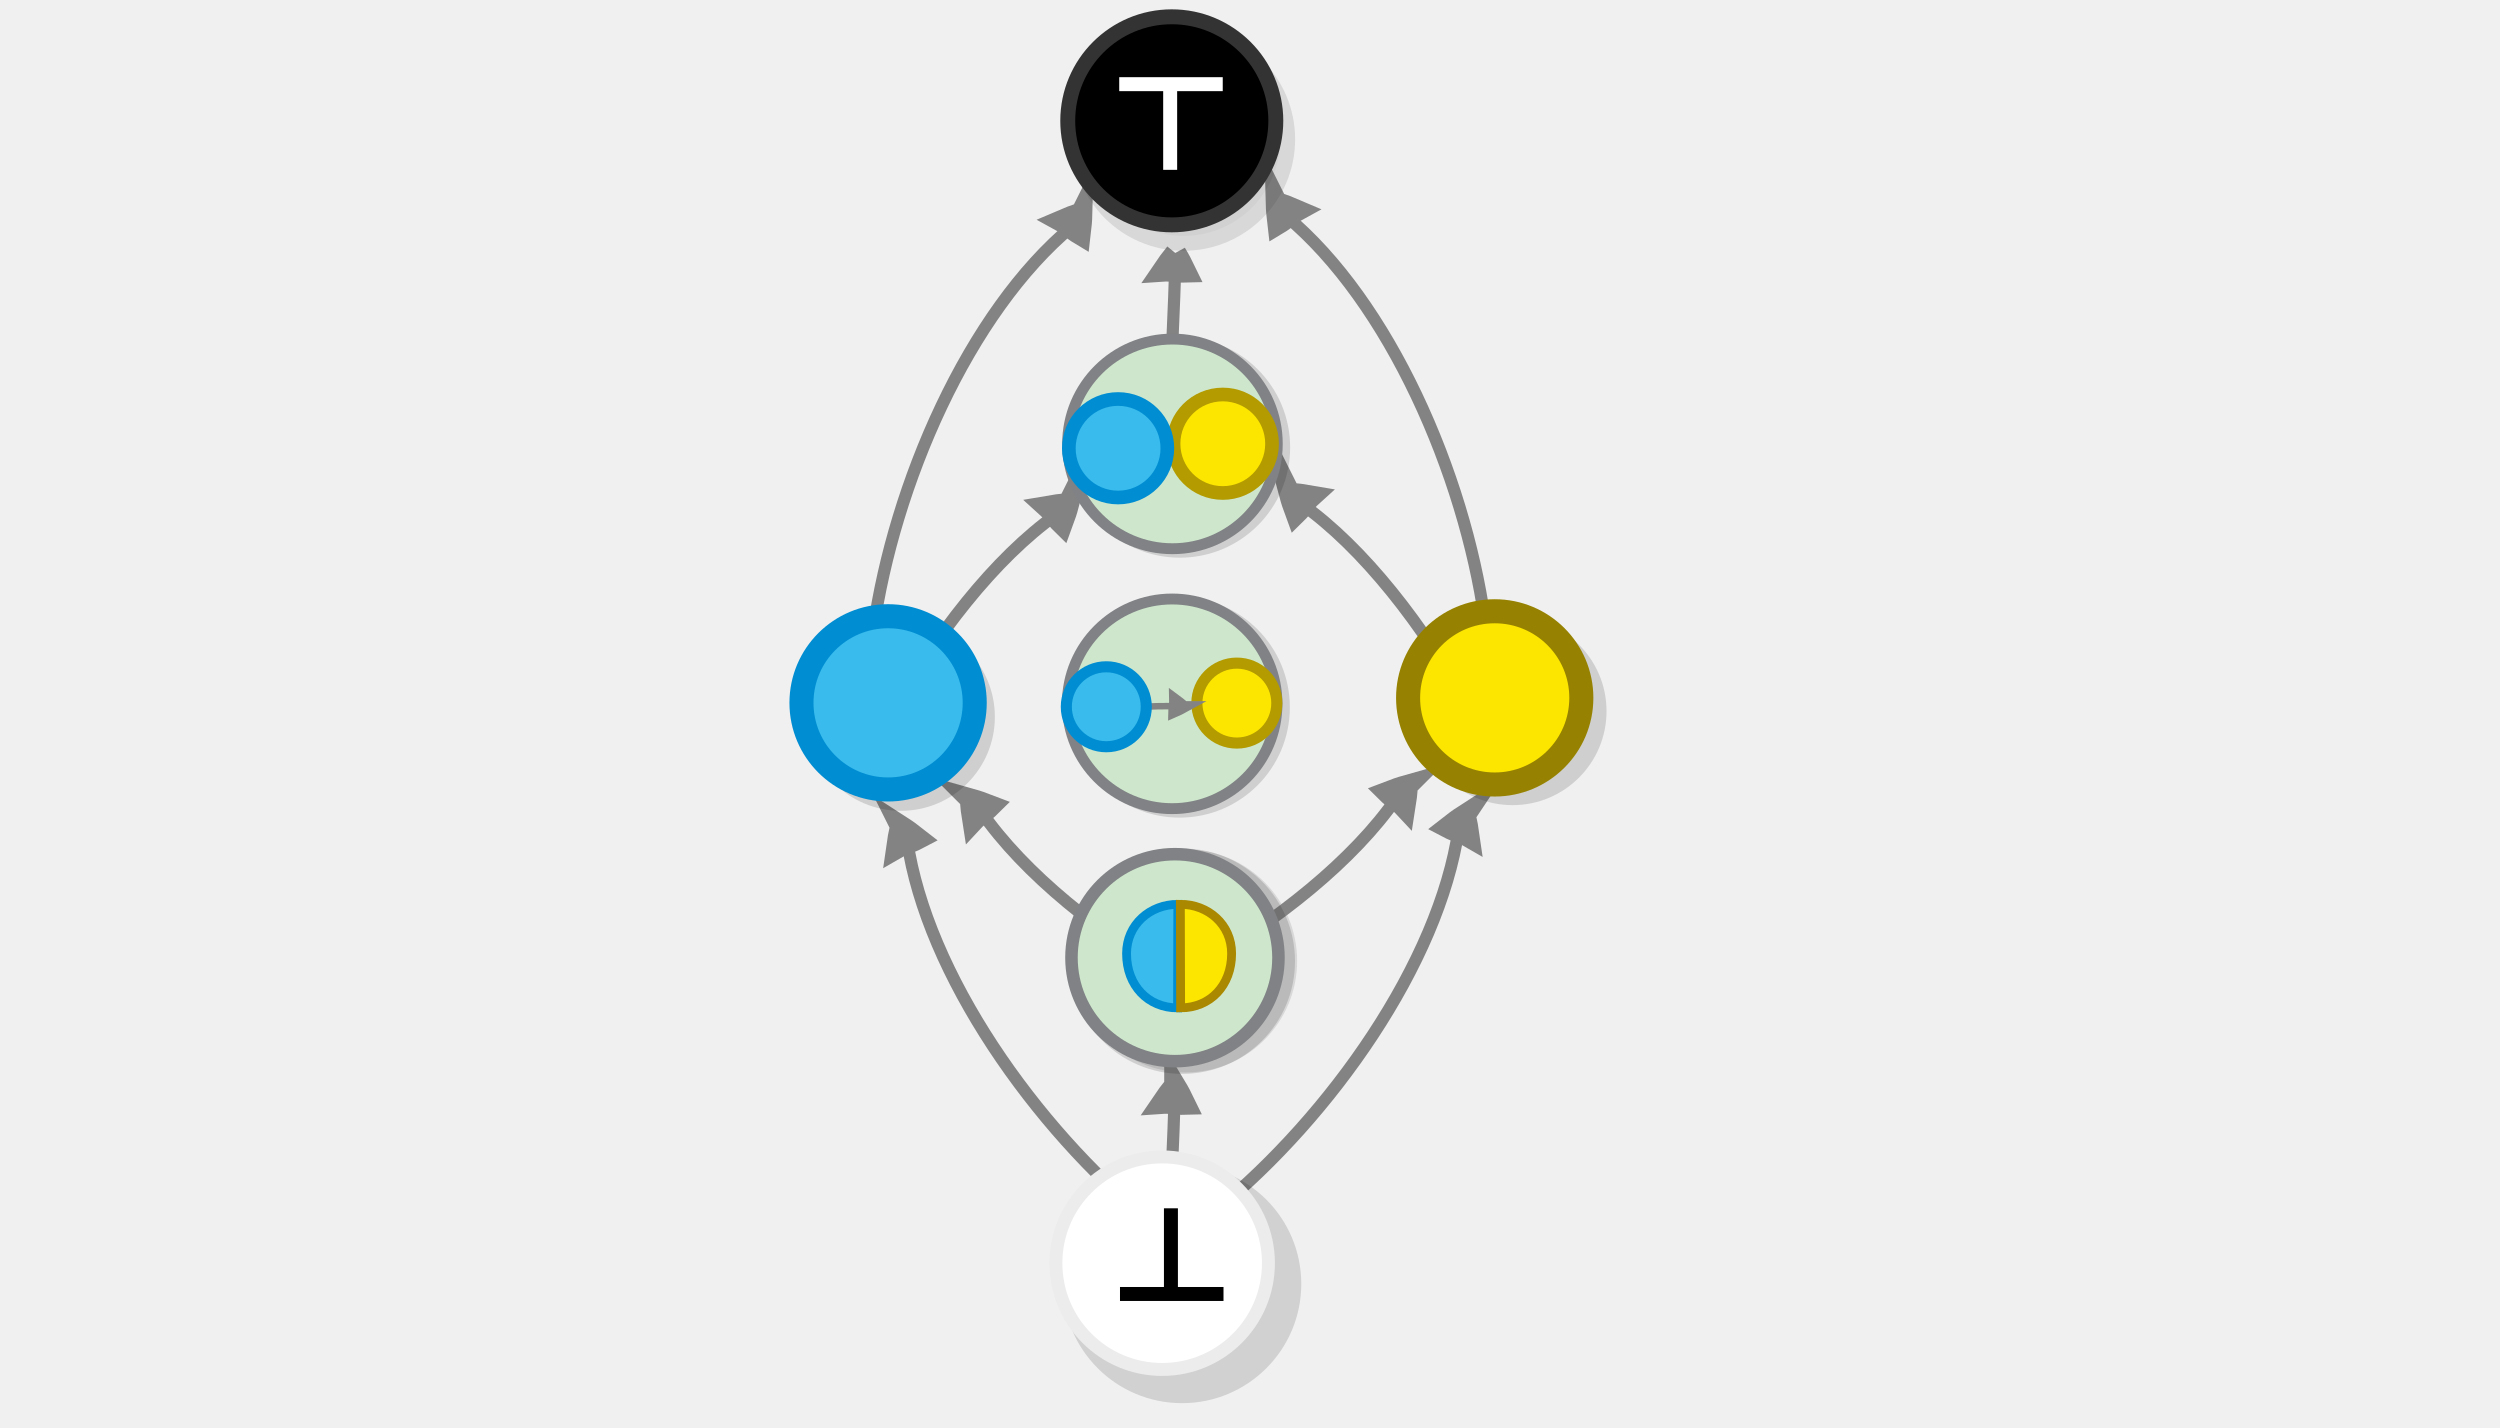
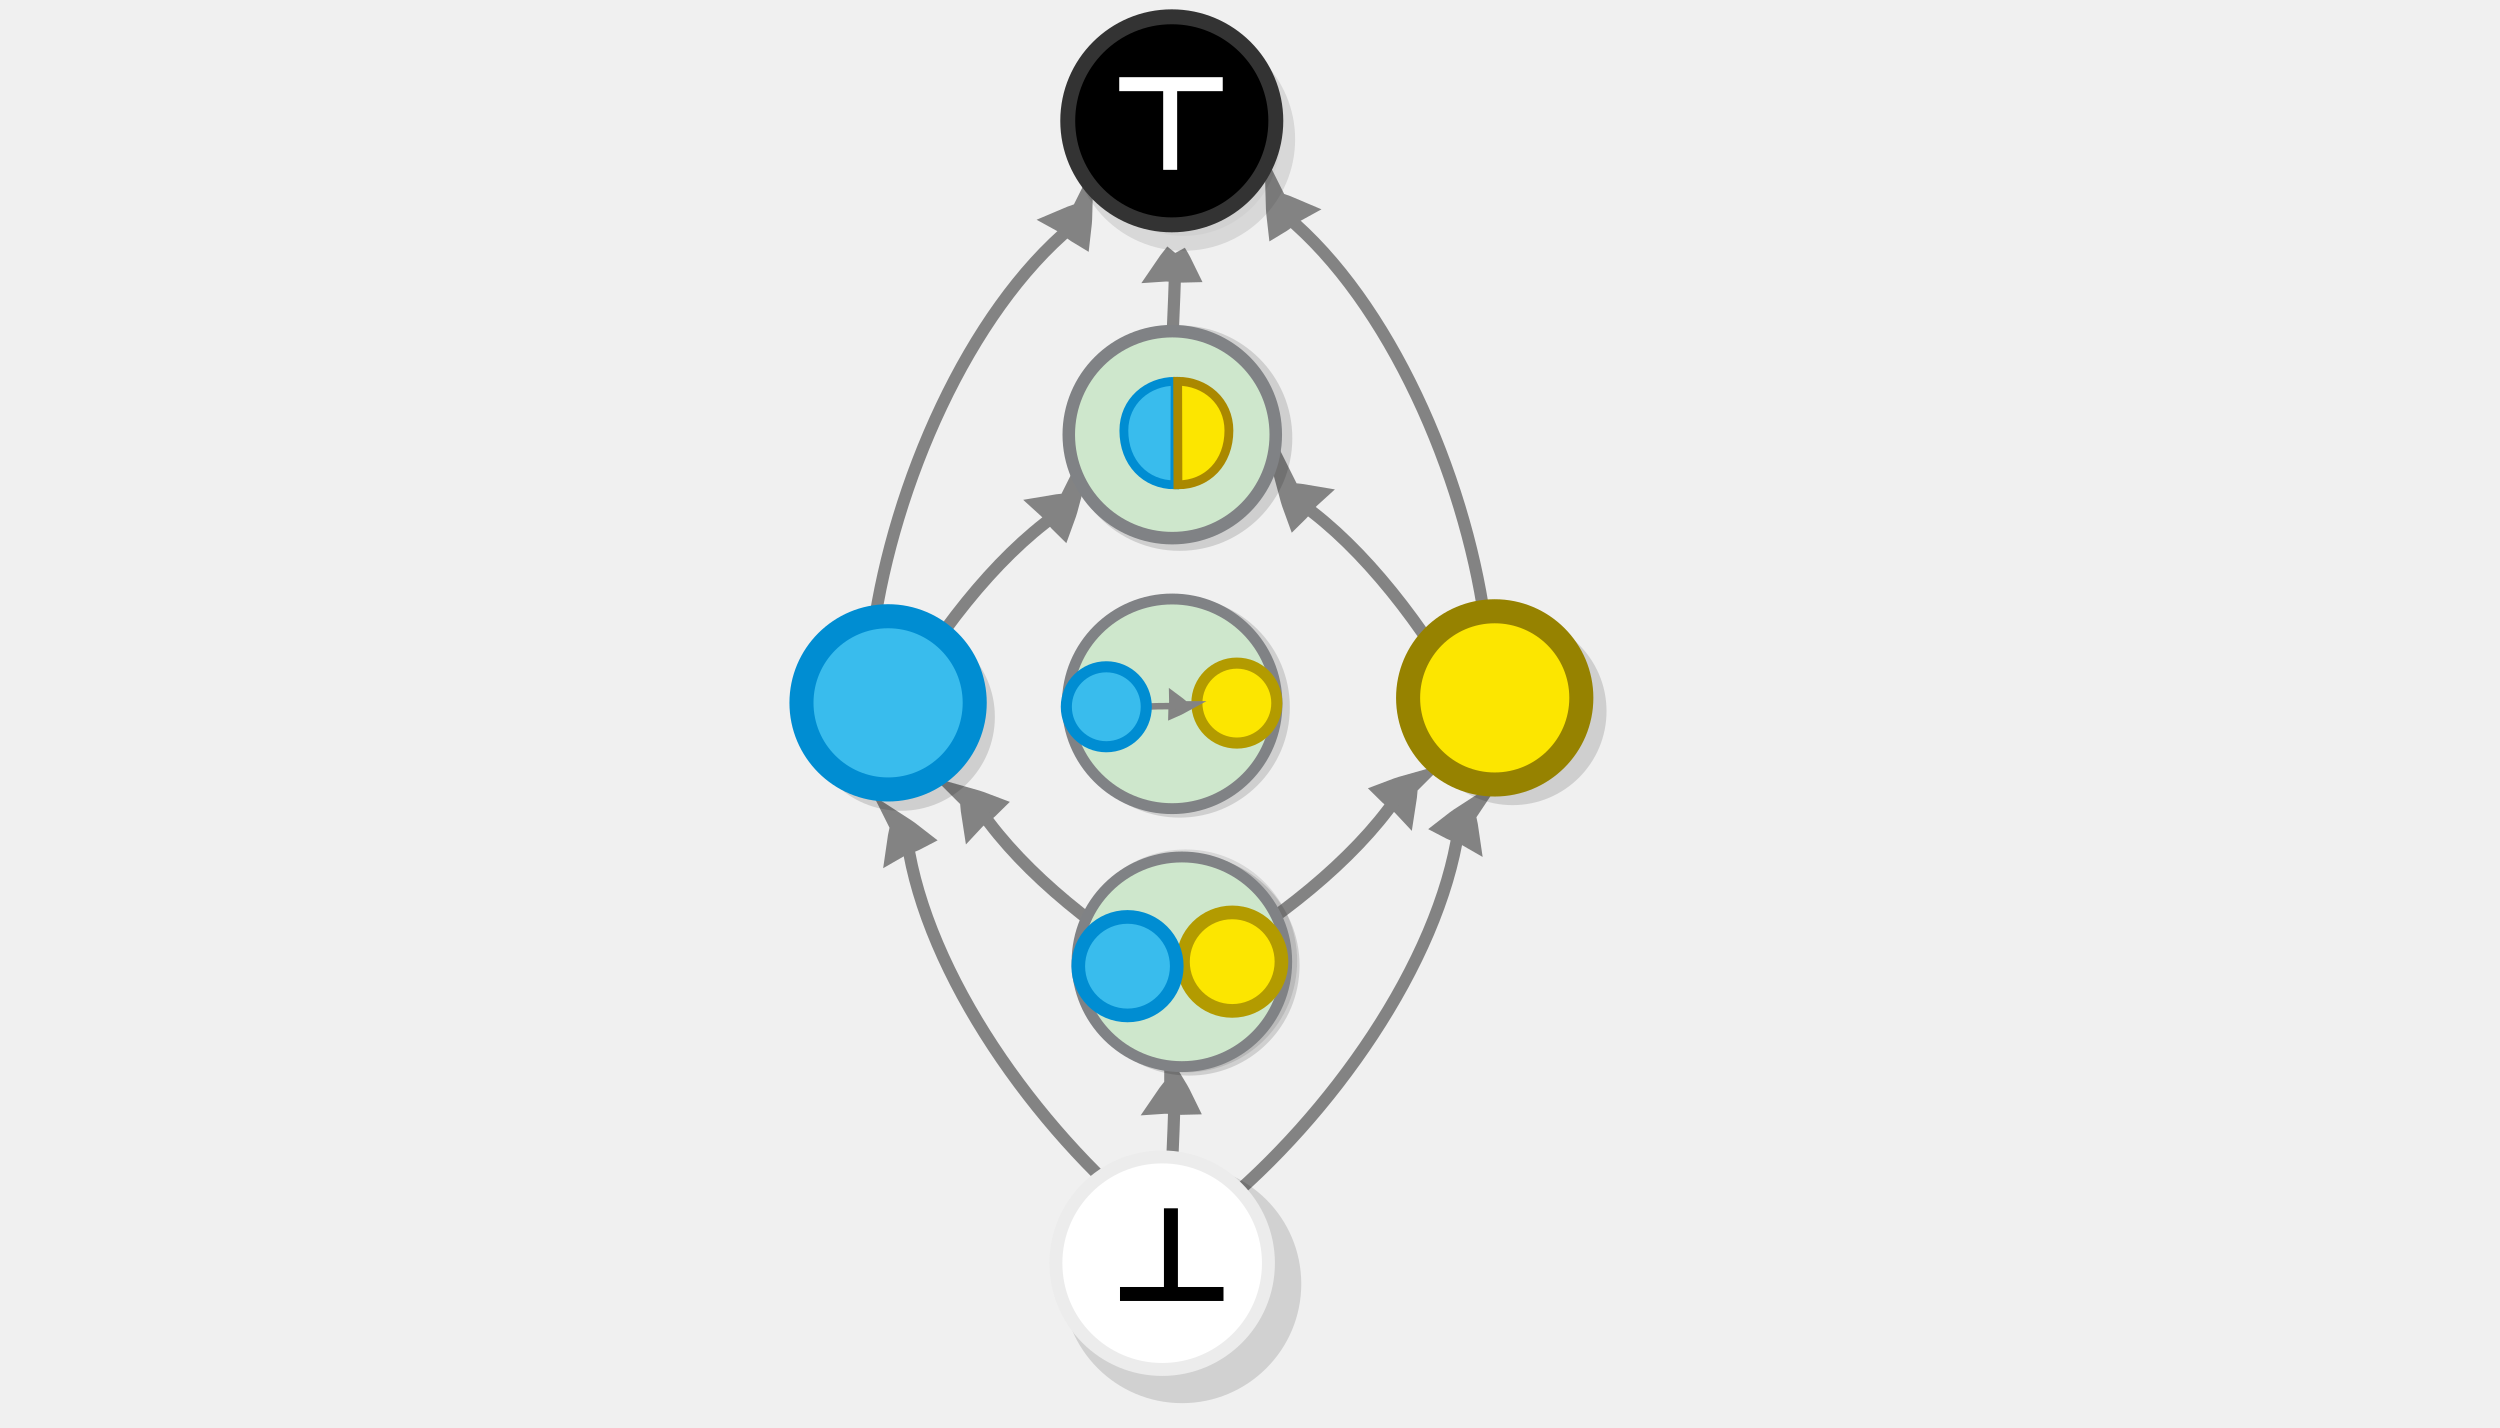
<svg xmlns="http://www.w3.org/2000/svg" viewBox="0 0 595.3 340" version="1.1" id="svg3397" width="595.3" height="340">
  <defs id="defs3401" />
  <g id="g2836-2-5-14-0-6-9-7" transform="matrix(-0.1399633,-2.185525,2.185525,-0.1399633,61.88976,673.8336)">
    <path d="m 273.212,117.268 c -0.578,-0.537 -1.185,-1.051 -1.821,-1.541 0.005,0.903 -0.231,1.506 -0.264,2.481 1.097,-0.453 1.149,-0.454 2.086,-0.94 z" id="path1478-7-9-0-19-0-0-3-9-9-4-1-1-7" style="display:inline;fill:#dddddd;stroke:#838383;stroke-width:2.34;stroke-miterlimit:10" />
    <path d="m 244.981,116.587 c 4.135,-2.484 19.271,-0.049 26.521,0.503" id="path1480-1-3-1-5-7-6-7-2-1-2-0-9-1" style="display:inline;fill:none;stroke:#838383;stroke-width:1.324;stroke-miterlimit:10;stroke-dasharray:none;paint-order:markers fill stroke" />
  </g>
  <circle r="24.774" style="opacity:0.13;fill:#000000;stroke:#333333;stroke-width:3.552;stroke-miterlimit:10;stroke-dasharray:none" id="circle3371-3-2-1-7-9-1" cy="-228.825" cx="282.324" transform="scale(1,-1)" />
  <g id="g2836-2-5-5" transform="matrix(1.596703,-1.498882,-1.498882,-1.596703,74.61961,783.8239)">
    <path d="m 273.212,117.268 c -0.578,-0.537 -1.185,-1.051 -1.821,-1.541 0.005,0.903 -0.231,1.506 -0.264,2.481 1.097,-0.453 1.149,-0.454 2.086,-0.94 z" id="path1478-7-9-0-19-0-0-3-9-6" style="display:inline;fill:#dddddd;stroke:#838383;stroke-width:2.34;stroke-miterlimit:10" />
    <path d="m 242.709,118.619 c 10.033,-2.443 20.747,-3.275 28.792,-1.529" id="path1480-1-3-1-5-7-6-7-2-11" style="display:inline;fill:none;stroke:#838383;stroke-width:1.324;stroke-miterlimit:10;stroke-dasharray:none;paint-order:markers fill stroke" />
  </g>
  <g id="g2836-2-5-1-5" transform="matrix(-1.596703,-1.498882,1.498882,-1.596703,491.5649,787.0588)">
    <path d="m 273.212,117.268 c -0.578,-0.537 -1.185,-1.051 -1.821,-1.541 0.005,0.903 -0.231,1.506 -0.264,2.481 1.097,-0.453 1.149,-0.454 2.086,-0.94 z" id="path1478-7-9-0-19-0-0-3-9-5-9" style="display:inline;fill:#dddddd;stroke:#838383;stroke-width:2.34;stroke-miterlimit:10" />
    <path d="m 242.709,118.619 c 10.033,-2.443 20.747,-3.275 28.792,-1.529" id="path1480-1-3-1-5-7-6-7-2-9-8" style="display:inline;fill:none;stroke:#838383;stroke-width:1.324;stroke-miterlimit:10;stroke-dasharray:none;paint-order:markers fill stroke" />
  </g>
  <g id="g2836-2-5-14-4" transform="matrix(1.086785,-1.901317,-1.901317,-1.086785,274.8787,840.9853)">
    <path d="m 273.212,117.268 c -0.578,-0.537 -1.185,-1.051 -1.821,-1.541 0.005,0.903 -0.231,1.506 -0.264,2.481 1.097,-0.453 1.149,-0.454 2.086,-0.94 z" id="path1478-7-9-0-19-0-0-3-9-9-8" style="display:inline;fill:#dddddd;stroke:#838383;stroke-width:2.34;stroke-miterlimit:10" />
    <path d="m 222.663,119.374 c 14.816,-5.631 35.094,-7.658 48.838,-2.284" id="path1480-1-3-1-5-7-6-7-2-1-1" style="display:inline;fill:none;stroke:#838383;stroke-width:1.324;stroke-miterlimit:10;stroke-dasharray:none;paint-order:markers fill stroke" />
  </g>
  <g id="g2836-2-5-14-0-0" transform="matrix(-1.086785,-1.901317,1.901317,-1.086785,288.4594,843.6603)">
    <path d="m 273.212,117.268 c -0.578,-0.537 -1.185,-1.051 -1.821,-1.541 0.005,0.903 -0.231,1.506 -0.264,2.481 1.097,-0.453 1.149,-0.454 2.086,-0.94 z" id="path1478-7-9-0-19-0-0-3-9-9-4-30" style="display:inline;fill:#dddddd;stroke:#838383;stroke-width:2.34;stroke-miterlimit:10" />
    <path d="m 222.663,119.374 c 14.816,-5.631 35.094,-7.658 48.838,-2.284" id="path1480-1-3-1-5-7-6-7-2-1-2-4" style="display:inline;fill:none;stroke:#838383;stroke-width:1.324;stroke-miterlimit:10;stroke-dasharray:none;paint-order:markers fill stroke" />
  </g>
  <g id="g2836-2-5-1-0-4" transform="matrix(1.477445,-1.616559,1.616559,1.477445,-338.801,388.376)">
    <path d="m 273.212,117.268 c -0.578,-0.537 -1.185,-1.051 -1.821,-1.541 0.005,0.903 -0.231,1.506 -0.264,2.481 1.097,-0.453 1.149,-0.454 2.086,-0.94 z" id="path1478-7-9-0-19-0-0-3-9-5-2-44" style="display:inline;fill:#dddddd;stroke:#838383;stroke-width:2.34;stroke-miterlimit:10" />
    <path d="m 242.709,118.619 c 10.033,-2.443 20.747,-3.275 28.792,-1.529" id="path1480-1-3-1-5-7-6-7-2-9-9-7" style="display:inline;fill:none;stroke:#838383;stroke-width:1.324;stroke-miterlimit:10;stroke-dasharray:none;paint-order:markers fill stroke" />
  </g>
  <g id="g2836-2-5-14-0-4-6" transform="matrix(1.060538,-1.916081,1.916081,1.060538,-256.8969,449.8663)">
    <path d="m 273.212,117.268 c -0.578,-0.537 -1.185,-1.051 -1.821,-1.541 0.005,0.903 -0.231,1.506 -0.264,2.481 1.097,-0.453 1.149,-0.454 2.086,-0.94 z" id="path1478-7-9-0-19-0-0-3-9-9-4-3-3" style="display:inline;fill:#dddddd;stroke:#838383;stroke-width:2.34;stroke-miterlimit:10" />
    <path d="m 222.663,119.374 c 14.816,-5.631 35.094,-7.658 48.838,-2.284" id="path1480-1-3-1-5-7-6-7-2-1-2-5-1" style="display:inline;fill:none;stroke:#838383;stroke-width:1.324;stroke-miterlimit:10;stroke-dasharray:none;paint-order:markers fill stroke" />
  </g>
  <g id="g2836-2-5-1-0-7-7" transform="matrix(-1.477445,-1.616559,-1.616559,1.477445,900.3039,385.8935)">
    <path d="m 273.212,117.268 c -0.578,-0.537 -1.185,-1.051 -1.821,-1.541 0.005,0.903 -0.231,1.506 -0.264,2.481 1.097,-0.453 1.149,-0.454 2.086,-0.94 z" id="path1478-7-9-0-19-0-0-3-9-5-2-4-5" style="display:inline;fill:#dddddd;stroke:#838383;stroke-width:2.34;stroke-miterlimit:10" />
    <path d="m 242.709,118.619 c 10.033,-2.443 20.747,-3.275 28.792,-1.529" id="path1480-1-3-1-5-7-6-7-2-9-9-3-9" style="display:inline;fill:none;stroke:#838383;stroke-width:1.324;stroke-miterlimit:10;stroke-dasharray:none;paint-order:markers fill stroke" />
  </g>
  <g id="g2836-2-5-14-0-4-1-6" transform="matrix(-1.060538,-1.916081,-1.916081,1.060538,818.3998,447.3838)">
    <path d="m 273.212,117.268 c -0.578,-0.537 -1.185,-1.051 -1.821,-1.541 0.005,0.903 -0.231,1.506 -0.264,2.481 1.097,-0.453 1.149,-0.454 2.086,-0.94 z" id="path1478-7-9-0-19-0-0-3-9-9-4-3-4-2" style="display:inline;fill:#dddddd;stroke:#838383;stroke-width:2.34;stroke-miterlimit:10" />
    <path d="m 222.663,119.374 c 14.816,-5.631 35.094,-7.658 48.838,-2.284" id="path1480-1-3-1-5-7-6-7-2-1-2-5-6-1" style="display:inline;fill:none;stroke:#838383;stroke-width:1.324;stroke-miterlimit:10;stroke-dasharray:none;paint-order:markers fill stroke" />
  </g>
  <g id="g2836-2-5-14-0-6-7" transform="matrix(-0.1399633,-2.185525,2.185525,-0.1399633,61.73123,872.0042)">
    <path d="m 273.212,117.268 c -0.578,-0.537 -1.185,-1.051 -1.821,-1.541 0.005,0.903 -0.231,1.506 -0.264,2.481 1.097,-0.453 1.149,-0.454 2.086,-0.94 z" id="path1478-7-9-0-19-0-0-3-9-9-4-1-8" style="display:inline;fill:#dddddd;stroke:#838383;stroke-width:2.34;stroke-miterlimit:10" />
    <path d="m 244.981,116.587 c 4.135,-2.484 19.271,-0.049 26.521,0.503" id="path1480-1-3-1-5-7-6-7-2-1-2-0-5" style="display:inline;fill:none;stroke:#838383;stroke-width:1.324;stroke-miterlimit:10;stroke-dasharray:none;paint-order:markers fill stroke" />
  </g>
  <g id="g5935-3" transform="matrix(0.5241944,0,0,0.5241944,260.0822,125.4444)">
    <circle style="opacity:0.14;stroke:#000000;stroke-width:4.052;stroke-miterlimit:10" r="40.659" cy="-83.752" cx="190.941" stroke-miterlimit="10" id="circle6124-3-6" transform="scale(1,-1)" />
    <circle stroke-miterlimit="10" cx="182.831" cy="77.709" id="circle85875-7" r="39.348" style="fill:#fce600;stroke:#968200;stroke-width:10.93;stroke-miterlimit:10;stroke-opacity:1" />
  </g>
  <g id="g5939-5" transform="matrix(0.5241944,0,0,0.5241944,-11.97712,125.8731)">
    <circle style="opacity:0.14;stroke:#000000;stroke-width:4.052;stroke-miterlimit:10" r="40.659" cy="-85.519" cx="432.093" stroke-miterlimit="10" id="circle6124-35" transform="scale(1,-1)" />
    <circle style="fill:#39bced;stroke:#008dd2;stroke-width:10.93;stroke-miterlimit:10" stroke-miterlimit="10" cx="426.273" cy="79.148" id="circle85877-6" r="39.348" />
  </g>
  <g id="g4977-5-8" transform="matrix(1.007055,0,0,1.007055,-626.9418,721.5679)">
    <g style="fill:#000000;stroke:#333333;stroke-width:3.527;stroke-dasharray:none" transform="matrix(1,0,0,-1,749.2952,-596.8965)" id="g5757-5-2-6-4">
      <circle r="24.6" style="opacity:0.13;fill:#000000;stroke:#333333;stroke-width:3.527;stroke-miterlimit:10;stroke-dasharray:none" id="circle3371-3-2-1-7" cy="86.684" cx="153.124" />
      <circle r="24.6" style="fill:#000000;stroke:#333333;stroke-width:3.527;stroke-miterlimit:10;stroke-dasharray:none" id="circle3385-1-1-1-2" cy="91.046" cx="150.324" />
    </g>
    <g id="g3-40" style="stroke-width:3.7;stroke-dasharray:none" transform="matrix(0.8925661,0,0,0.8925661,577.1445,-642.1109)">
      <path style="fill:#ffffff;stroke:#ffffff;stroke-width:3.7;stroke-linecap:butt;stroke-linejoin:miter;stroke-dasharray:none;stroke-opacity:1" d="m 360.861,-61.06 v 22.696" id="path2-6" />
      <path style="fill:#ffffff;stroke:#ffffff;stroke-width:3.7;stroke-linecap:butt;stroke-linejoin:miter;stroke-dasharray:none;stroke-opacity:1" d="m 347.367,-61.06 h 27.422" id="path3-2" />
    </g>
  </g>
-   <g id="g18363" transform="matrix(0.8987665,0,0,0.8987665,57.49644,19.91166)">
+   <g id="g18363" transform="matrix(0.8987665,0,0,0.8987665,56.8539,-104.6313)">
    <g id="g5945" transform="matrix(0.5879074,0,0,0.5879074,70.42148,133.2529)" style="stroke-width:8.306;stroke-dasharray:none">
      <circle r="46.642" cy="-168.809" cx="304.205" stroke-miterlimit="10" id="circle6116" transform="scale(1,-1)" style="opacity:0.14;stroke:#000000;stroke-width:8.306;stroke-miterlimit:10;stroke-dasharray:none" />
      <circle r="46.642" cy="-167.238" cx="300.903" stroke-miterlimit="10" id="circle6118" transform="scale(1,-1)" style="fill:#cee7cc;stroke:#808285;stroke-width:5.644;stroke-miterlimit:10;stroke-dasharray:none" />
    </g>
    <path style="fill:#39bced;fill-opacity:1;stroke:#008dd2;stroke-width:2.343;stroke-linecap:butt;stroke-linejoin:miter;stroke-dasharray:none;stroke-opacity:1" d="m 248.011,244.878 c -7.804,0 -13.51,-5.902 -13.51,-14.382 0,-7.744 6.267,-13.055 13.579,-13.055 0,4.647 -0.069,27.437 -0.069,27.437 z" id="path3058-1" />
    <path d="m 248.822,244.867 c 7.804,0 13.51,-5.902 13.51,-14.382 0,-7.744 -6.267,-13.055 -13.579,-13.055 0,4.647 0.069,27.437 0.069,27.437 z" style="fill:#fce600;fill-opacity:1;stroke:#aa8800;stroke-width:2.343;stroke-linecap:butt;stroke-linejoin:miter;stroke-dasharray:none;stroke-opacity:1" id="path3958-8" />
  </g>
-   <g id="g5945-2" transform="matrix(0.5351508,0,0,0.5351508,118.1568,16.20235)">
+   <g id="g5945-2" transform="matrix(0.5351508,0,0,0.5351508,120.401,139.5267)">
    <circle style="opacity:0.14;stroke:#000000;stroke-width:4.842;stroke-miterlimit:10" r="46.642" cy="-168.809" cx="304.205" stroke-miterlimit="10" id="circle6116-9" transform="scale(1,-1)" />
    <circle style="fill:#cee7cc;stroke:#808285;stroke-width:4.842;stroke-miterlimit:10" r="46.642" cy="-167.238" cx="300.903" stroke-miterlimit="10" id="circle6118-1" transform="scale(1,-1)" />
    <circle stroke-miterlimit="10" cx="323.299" cy="167.171" id="circle85875-6" r="21.916" style="fill:#fce600;stroke:#b39b00;stroke-width:6.088;stroke-miterlimit:10;stroke-opacity:1" />
    <circle style="fill:#39bced;stroke:#008dd2;stroke-width:6.088;stroke-miterlimit:10" stroke-miterlimit="10" cx="276.71" cy="169.182" r="21.916" id="circle85877-2" />
  </g>
  <g id="g5945-2-6" transform="matrix(0.5351508,0,0,0.5351508,118.0864,78.09819)">
    <circle style="opacity:0.14;stroke:#000000;stroke-width:4.842;stroke-miterlimit:10" r="46.642" cy="-168.809" cx="304.205" stroke-miterlimit="10" id="circle6116-9-2" transform="scale(1,-1)" />
    <circle style="fill:#cee7cc;stroke:#808285;stroke-width:4.842;stroke-miterlimit:10" r="46.642" cy="-167.238" cx="300.903" stroke-miterlimit="10" id="circle6118-1-9" transform="scale(1,-1)" />
    <circle stroke-miterlimit="10" cx="329.687" cy="166.911" id="circle85875-6-1" r="17.789" style="fill:#fce600;stroke:#b39b00;stroke-width:4.941;stroke-miterlimit:10;stroke-opacity:1" />
    <g id="g2836-2-5-2-6-2-1-8-0-9-7" transform="matrix(2.191445,-0.05122771,0.05122771,2.191445,-298.5224,-74.39464)">
      <path d="m 273.212,117.268 c -0.578,-0.537 -1.185,-1.051 -1.821,-1.541 0.005,0.903 -0.231,1.506 -0.264,2.481 1.097,-0.453 1.149,-0.454 2.086,-0.94 z" id="path1478-7-9-0-19-0-0-3-9-8-1-5-7-8-9-2-0" style="display:inline;fill:#dddddd;stroke:#838383;stroke-width:2.34;stroke-miterlimit:10" />
      <path d="m 258.511,118.259 c 3.297,-1.326 7.782,-1.347 12.99,-1.169" id="path1480-1-3-1-5-7-6-7-2-9-5-4-2-5-6-0-9" style="display:inline;fill:none;stroke:#838383;stroke-width:1.324;stroke-miterlimit:10;stroke-dasharray:none;paint-order:markers fill stroke" />
    </g>
    <circle style="fill:#39bced;stroke:#008dd2;stroke-width:4.941;stroke-miterlimit:10" stroke-miterlimit="10" cx="271.598" cy="168.544" r="17.789" id="circle85877-2-2" />
  </g>
  <g id="g2-9" transform="matrix(1.028645,0,0,1.028645,-24.2728,-5.172554)">
    <g id="g4359-3-9" transform="translate(-90.25707,300.2211)">
      <circle cx="387.483" cy="2.025" r="24.6" id="circle3367-5-0" style="opacity:0.13;stroke:#000000;stroke-width:6;stroke-miterlimit:10" />
    </g>
    <circle style="fill:#ffffff;stroke:#ececec;stroke-width:2.996;stroke-miterlimit:10;stroke-dasharray:none" id="circle3385-1-8" r="24.6" cy="297.442" cx="292.626" />
    <g id="g3-4-1" style="stroke:#000000;stroke-width:3.7;stroke-dasharray:none" transform="matrix(0.8738321,0,0,-0.8738321,-20.67891,251.2139)">
      <path style="fill:#ffffff;stroke:#000000;stroke-width:3.7;stroke-linecap:butt;stroke-linejoin:miter;stroke-dasharray:none;stroke-opacity:1" d="m 360.861,-61.06 v 22.696" id="path2-8-3" />
      <path style="fill:#ffffff;stroke:#000000;stroke-width:3.7;stroke-linecap:butt;stroke-linejoin:miter;stroke-dasharray:none;stroke-opacity:1" d="m 347.367,-61.06 h 27.422" id="path3-1-1" />
    </g>
  </g>
</svg>
